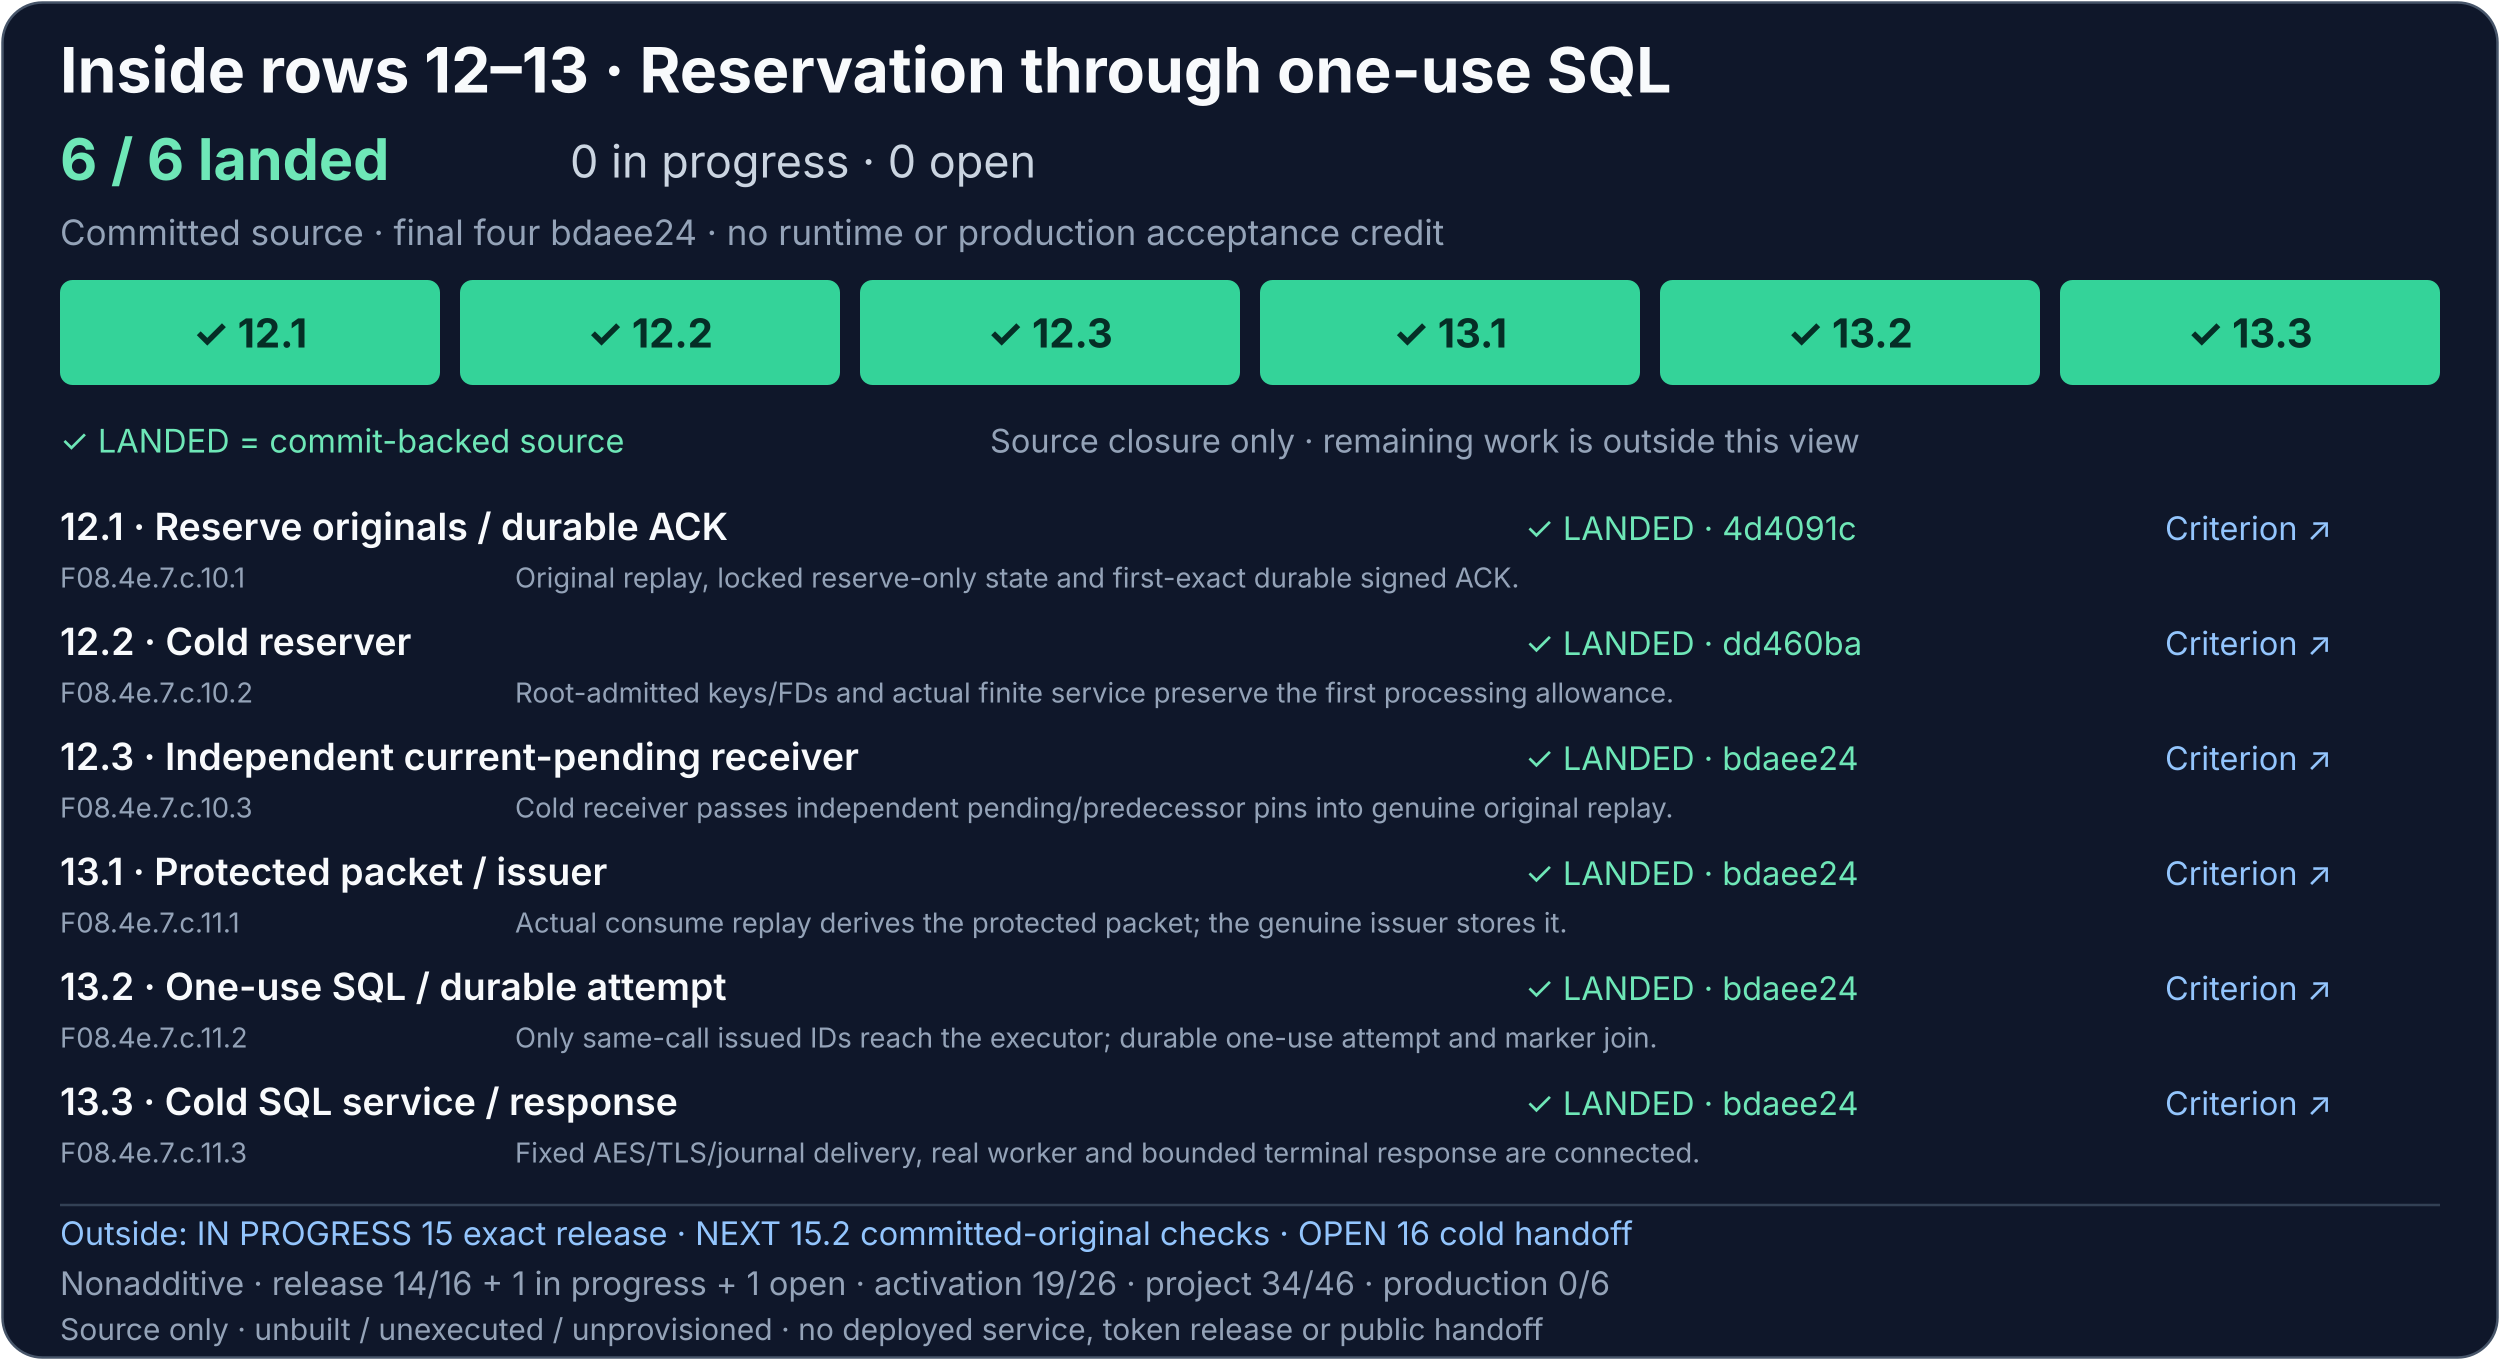
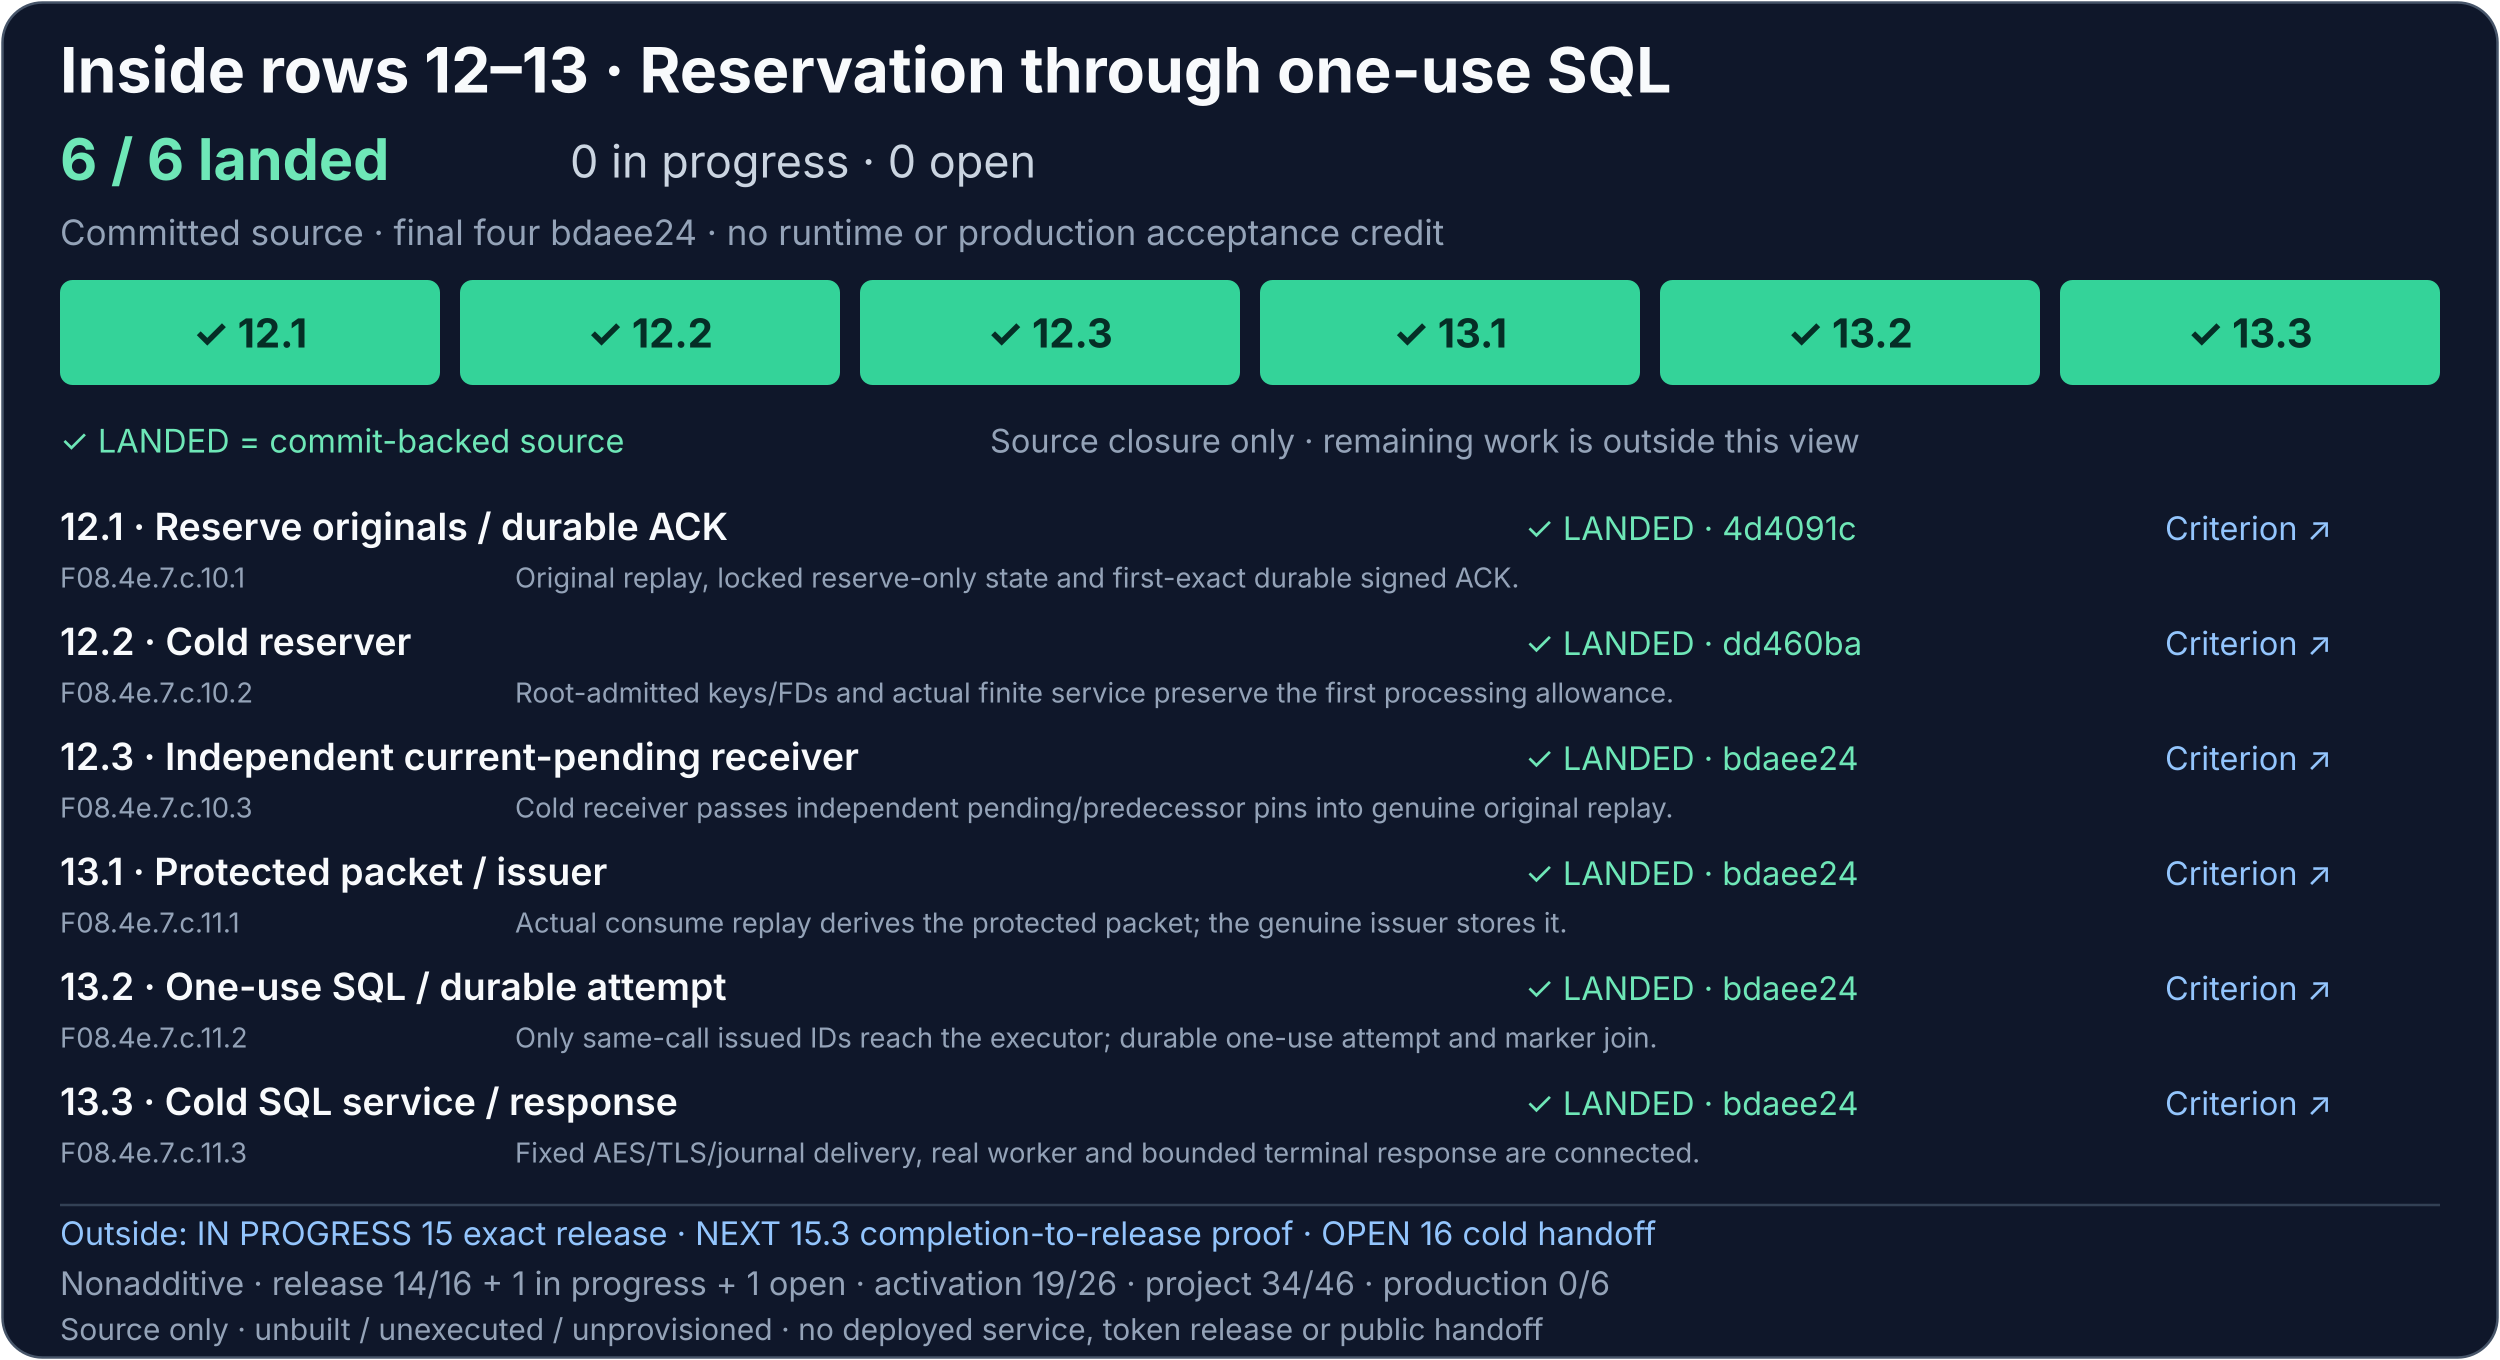
<svg xmlns="http://www.w3.org/2000/svg" width="1000" height="544" viewBox="0 0 1000 544" role="img" aria-labelledby="consume-sql-title consume-sql-description">
  <rect x="1" y="1" width="998" height="542" rx="16" fill="#0f172a" stroke="#475569" />
  <g font-family="system-ui, -apple-system, Segoe UI, sans-serif">
    <text x="24" y="37" fill="#f8fafc" font-size="25" font-weight="700">Inside rows 12–13 · Reservation through one-use SQL</text>
    <text x="24" y="72" fill="#6ee7b7" font-size="23" font-weight="700">6 / 6 landed</text>
    <text x="228" y="71" fill="#cbd5e1" font-size="18">0 in progress · 0 open</text>
    <text x="24" y="98" fill="#94a3b8" font-size="14">Committed source · final four bdaee24 · no runtime or production acceptance credit</text>
    <g font-size="16" font-weight="700" text-anchor="middle">
      <a href="../production-status.md#consume-reservation-and-sql-detail">
        <rect x="24" y="112" width="152" height="42" rx="5" fill="#34d399" />
        <text x="100" y="139" fill="#052e26">✓ 12.1</text>
      </a>
      <a href="../production-status.md#consume-reservation-and-sql-detail">
        <rect x="184" y="112" width="152" height="42" rx="5" fill="#34d399" />
        <text x="260" y="139" fill="#052e26">✓ 12.2</text>
      </a>
      <a href="../production-status.md#consume-reservation-and-sql-detail">
        <rect x="344" y="112" width="152" height="42" rx="5" fill="#34d399" />
        <text x="420" y="139" fill="#052e26">✓ 12.3</text>
      </a>
      <a href="../production-status.md#consume-reservation-and-sql-detail">
        <rect x="504" y="112" width="152" height="42" rx="5" fill="#34d399" />
        <text x="580" y="139" fill="#052e26">✓ 13.1</text>
      </a>
      <a href="../production-status.md#consume-reservation-and-sql-detail">
        <rect x="664" y="112" width="152" height="42" rx="5" fill="#34d399" />
        <text x="740" y="139" fill="#052e26">✓ 13.2</text>
      </a>
      <a href="../production-status.md#consume-reservation-and-sql-detail">
        <rect x="824" y="112" width="152" height="42" rx="5" fill="#34d399" />
        <text x="900" y="139" fill="#052e26">✓ 13.3</text>
      </a>
    </g>
    <text x="24" y="181" fill="#6ee7b7" font-size="13">✓ LANDED = commit-backed source</text>
    <text x="396" y="181" fill="#94a3b8" font-size="13">Source closure only · remaining work is outside this view</text>
    <g font-size="15" font-weight="600" fill="#f8fafc">
      <text x="24" y="216">12.1 · Reserve originals / durable ACK</text>
      <text x="24" y="262">12.2 · Cold reserver</text>
      <text x="24" y="308">12.3 · Independent current-pending receiver</text>
      <text x="24" y="354">13.1 · Protected packet / issuer</text>
      <text x="24" y="400">13.2 · One-use SQL / durable attempt</text>
      <text x="24" y="446">13.3 · Cold SQL service / response</text>
    </g>
    <g font-size="13">
      <a href="https://github.com/AndrewMohawk/serverware/commit/4d4091c72543477823ff4031bfac60e03d79b925">
        <text x="610" y="216" fill="#6ee7b7">✓ LANDED · 4d4091c</text>
      </a>
      <a href="https://github.com/AndrewMohawk/serverware/commit/dd460bae26946d2dd81af346abd7dee76d094ad5">
        <text x="610" y="262" fill="#6ee7b7">✓ LANDED · dd460ba</text>
      </a>
      <a href="https://github.com/AndrewMohawk/serverware/commit/bdaee247b937d5781c5ad0c75587eee861c9c3b0">
        <text x="610" y="308" fill="#6ee7b7">✓ LANDED · bdaee24</text>
      </a>
      <a href="https://github.com/AndrewMohawk/serverware/commit/bdaee247b937d5781c5ad0c75587eee861c9c3b0">
        <text x="610" y="354" fill="#6ee7b7">✓ LANDED · bdaee24</text>
      </a>
      <a href="https://github.com/AndrewMohawk/serverware/commit/bdaee247b937d5781c5ad0c75587eee861c9c3b0">
        <text x="610" y="400" fill="#6ee7b7">✓ LANDED · bdaee24</text>
      </a>
      <a href="https://github.com/AndrewMohawk/serverware/commit/bdaee247b937d5781c5ad0c75587eee861c9c3b0">
        <text x="610" y="446" fill="#6ee7b7">✓ LANDED · bdaee24</text>
      </a>
      <a href="../production-status.md#consume-reservation-and-sql-detail" fill="#93c5fd" text-decoration="underline">
        <text x="866" y="216">Criterion ↗</text>
        <text x="866" y="262">Criterion ↗</text>
        <text x="866" y="308">Criterion ↗</text>
        <text x="866" y="354">Criterion ↗</text>
        <text x="866" y="400">Criterion ↗</text>
        <text x="866" y="446">Criterion ↗</text>
      </a>
    </g>
    <g font-size="11" fill="#94a3b8">
      <text x="24" y="235">F08.4e.7.c.10.1</text>
      <text x="206" y="235">Original replay, locked reserve-only state and first-exact durable signed ACK.</text>
      <text x="24" y="281">F08.4e.7.c.10.2</text>
      <text x="206" y="281">Root-admitted keys/FDs and actual finite service preserve the first processing allowance.</text>
      <text x="24" y="327">F08.4e.7.c.10.3</text>
      <text x="206" y="327">Cold receiver passes independent pending/predecessor pins into genuine original replay.</text>
      <text x="24" y="373">F08.4e.7.c.11.1</text>
      <text x="206" y="373">Actual consume replay derives the protected packet; the genuine issuer stores it.</text>
      <text x="24" y="419">F08.4e.7.c.11.2</text>
      <text x="206" y="419">Only same-call issued IDs reach the executor; durable one-use attempt and marker join.</text>
      <text x="24" y="465">F08.4e.7.c.11.3</text>
      <text x="206" y="465">Fixed AES/TLS/journal delivery, real worker and bounded terminal response are connected.</text>
    </g>
    <path d="M24 482H976" stroke="#334155" />
    <a href="../production-status.md#exact-release-and-handoff-detail">
-       <text x="24" y="498" fill="#93c5fd" font-size="13">Outside: IN PROGRESS 15 exact release · NEXT 15.2 committed-original checks · OPEN 16 cold handoff</text>
+       <text x="24" y="498" fill="#93c5fd" font-size="13">Outside: IN PROGRESS 15 exact release · NEXT 15.3 completion-to-release proof · OPEN 16 cold handoff</text>
    </a>
    <text x="24" y="518" fill="#94a3b8" font-size="13">Nonadditive · release 14/16 + 1 in progress + 1 open · activation 19/26 · project 34/46 · production 0/6</text>
    <text x="24" y="536" fill="#94a3b8" font-size="12">Source only · unbuilt / unexecuted / unprovisioned · no deployed service, token release or public handoff</text>
  </g>
</svg>
